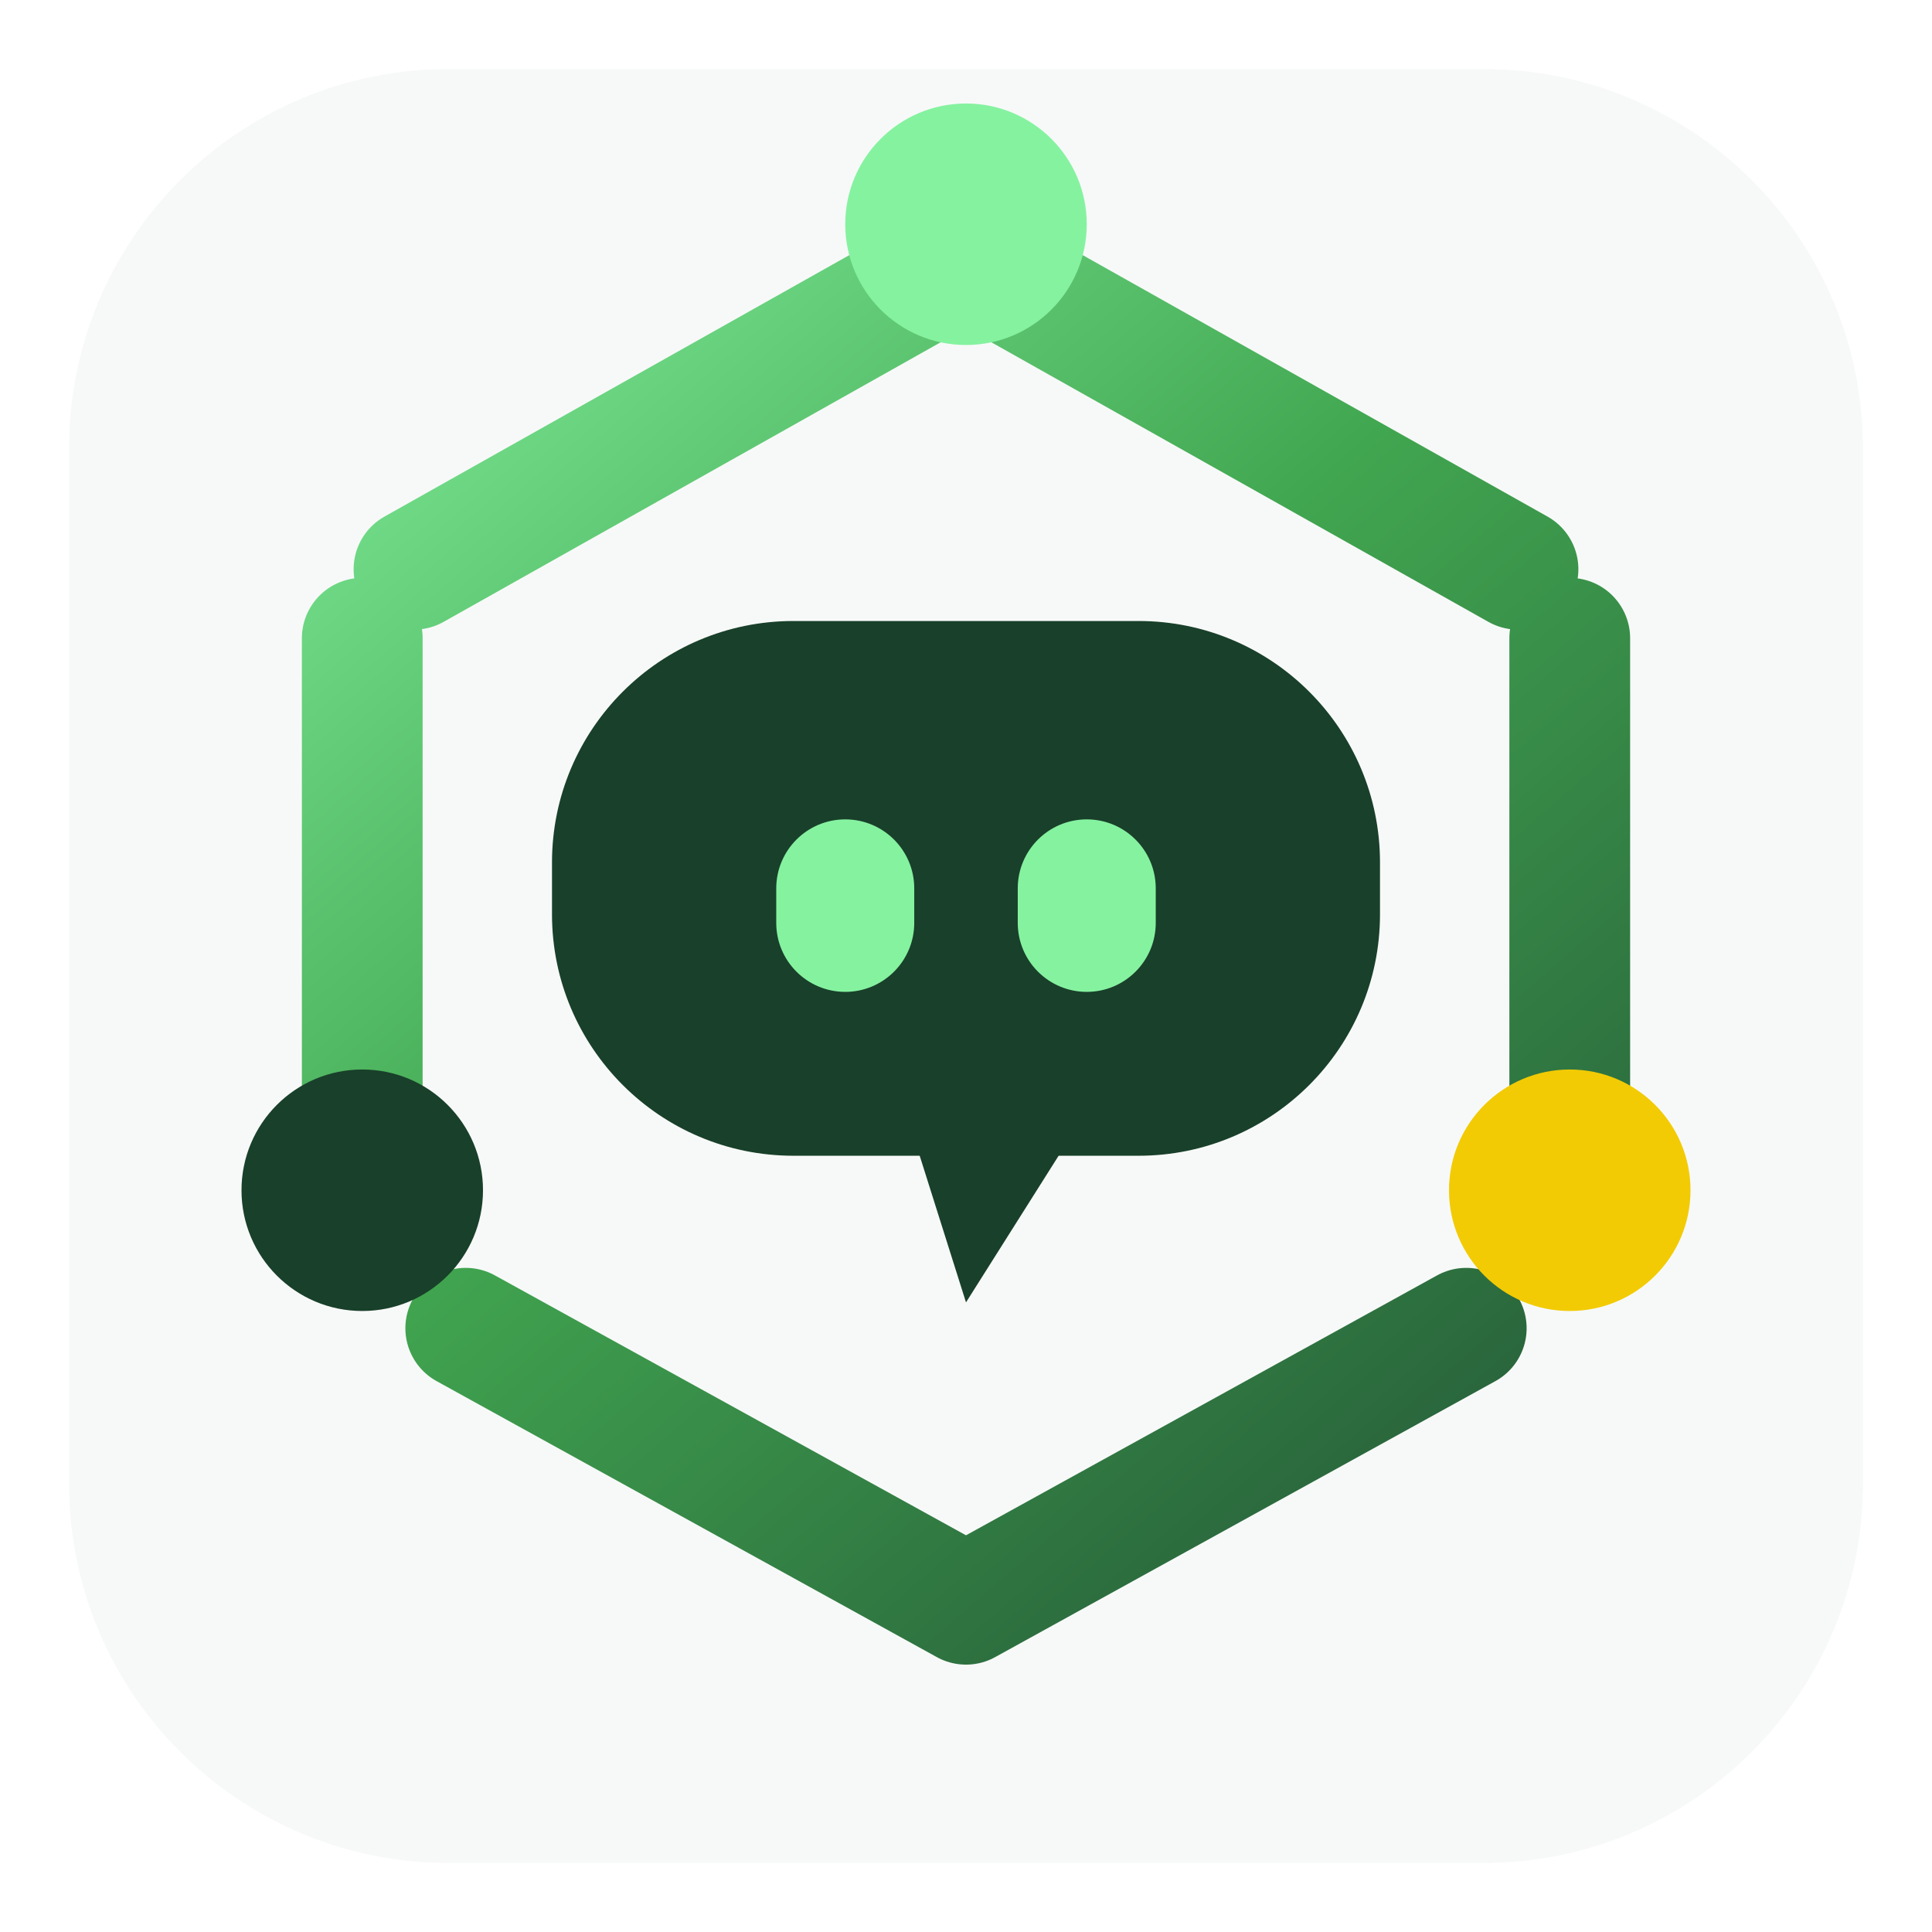
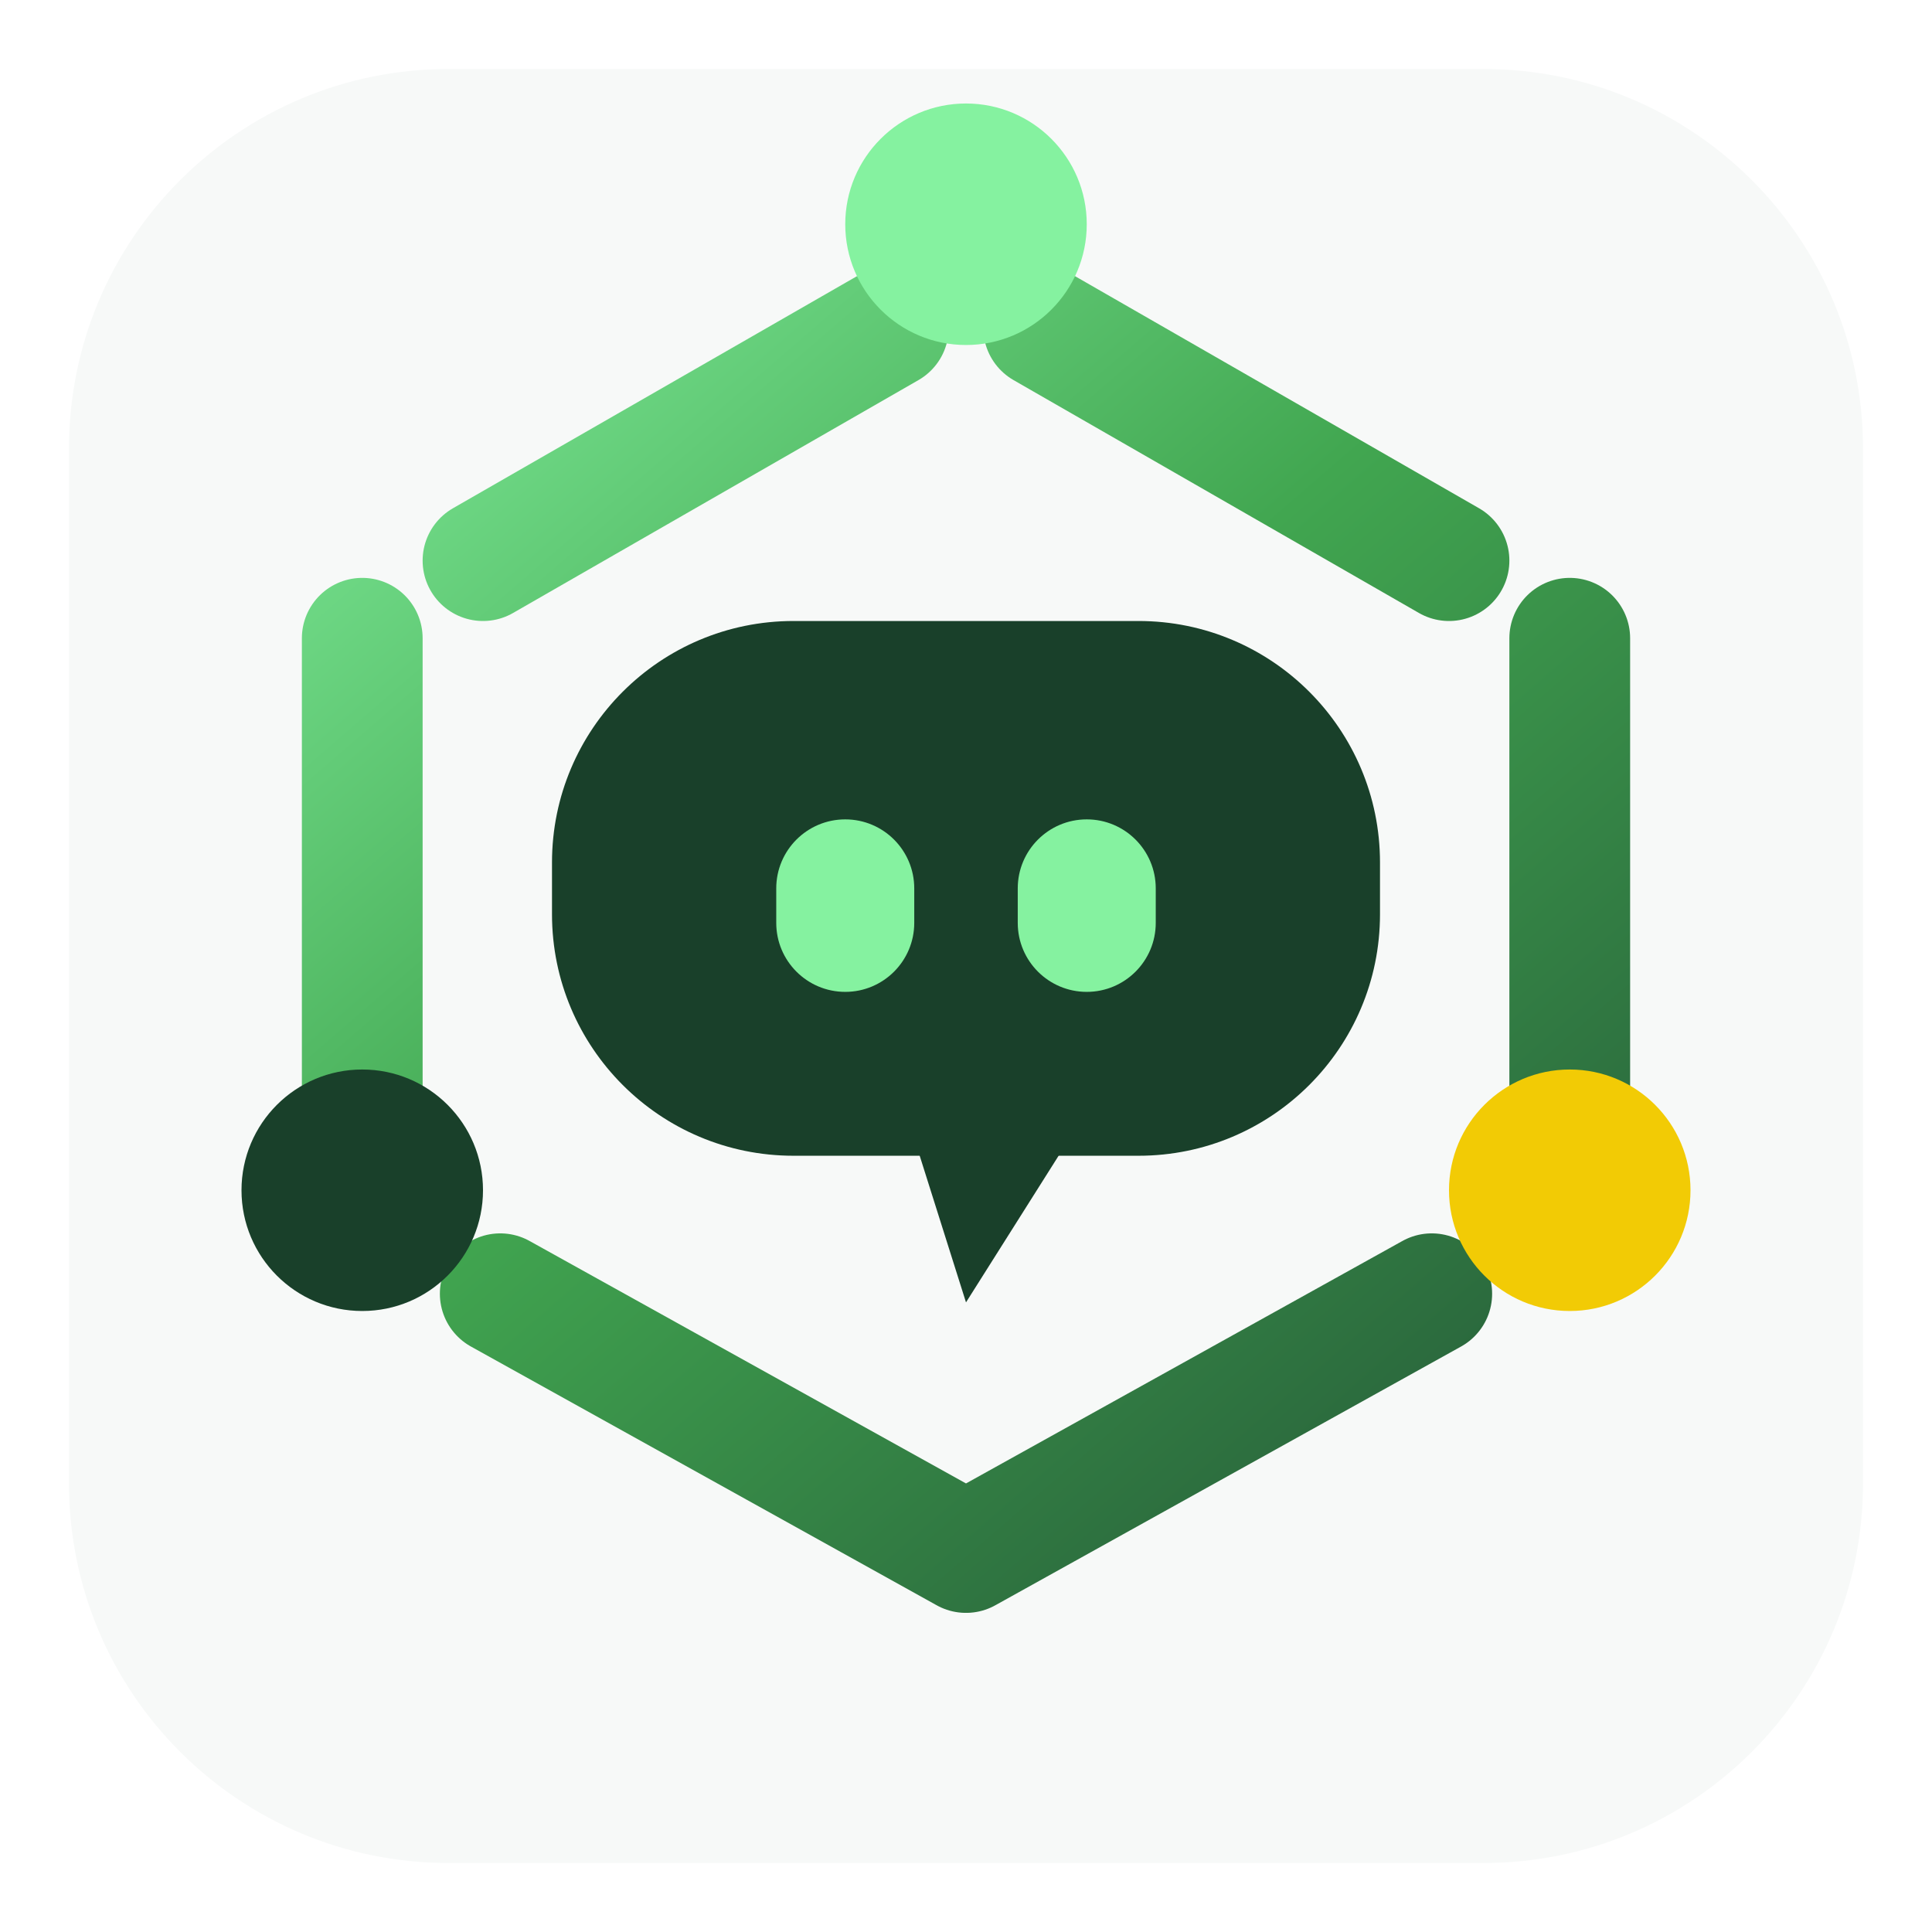
<svg xmlns="http://www.w3.org/2000/svg" viewBox="0 0 224 224" role="img" aria-label="Clever Agent icon light">
  <rect x="8" y="8" width="208" height="208" rx="44" fill="#F7F9F8" />
  <defs>
    <linearGradient id="ca-icon-light-frame-grad" x1="40" y1="18" x2="180" y2="180" gradientUnits="userSpaceOnUse">
      <stop offset="0" stop-color="#85F2A0" />
      <stop offset="0.48" stop-color="#41A650" />
      <stop offset="1" stop-color="#255938" />
    </linearGradient>
  </defs>
  <g id="icon">
    <g id="frame" fill="none" stroke="url(#ca-icon-light-frame-grad)" stroke-width="14" stroke-linecap="round" stroke-linejoin="round">
-       <path d="M112 30 L48 66" />
-       <path d="M112 30 L176 66" />
-       <path d="M42 74 L42 130" />
-       <path d="M182 74 L182 130" />
-       <path d="M54 154 L112 186 L170 154" />
+       <path d="M103 38 L56 65" />
+       <path d="M121 38 L168 65" />
+       <path d="M42 74 L42 128" />
+       <path d="M182 74 L182 128" />
+       <path d="M58 150 L112 180 L166 150" />
    </g>
    <g id="nodes">
      <circle cx="112" cy="26" r="14" fill="#85F2A0" />
      <circle cx="42" cy="138" r="14" fill="#19402A" />
      <circle cx="182" cy="138" r="14" fill="#F2CB05" />
    </g>
    <g id="bubble">
      <rect x="64" y="72" width="96" height="62" rx="28" fill="#19402A" />
      <path d="M106 132 L124 132 L112 151 Z" fill="#19402A" />
    </g>
    <g id="eyes">
      <rect x="90" y="95" width="16" height="20" rx="8" fill="#85F2A0" />
      <rect x="118" y="95" width="16" height="20" rx="8" fill="#85F2A0" />
    </g>
  </g>
</svg>
